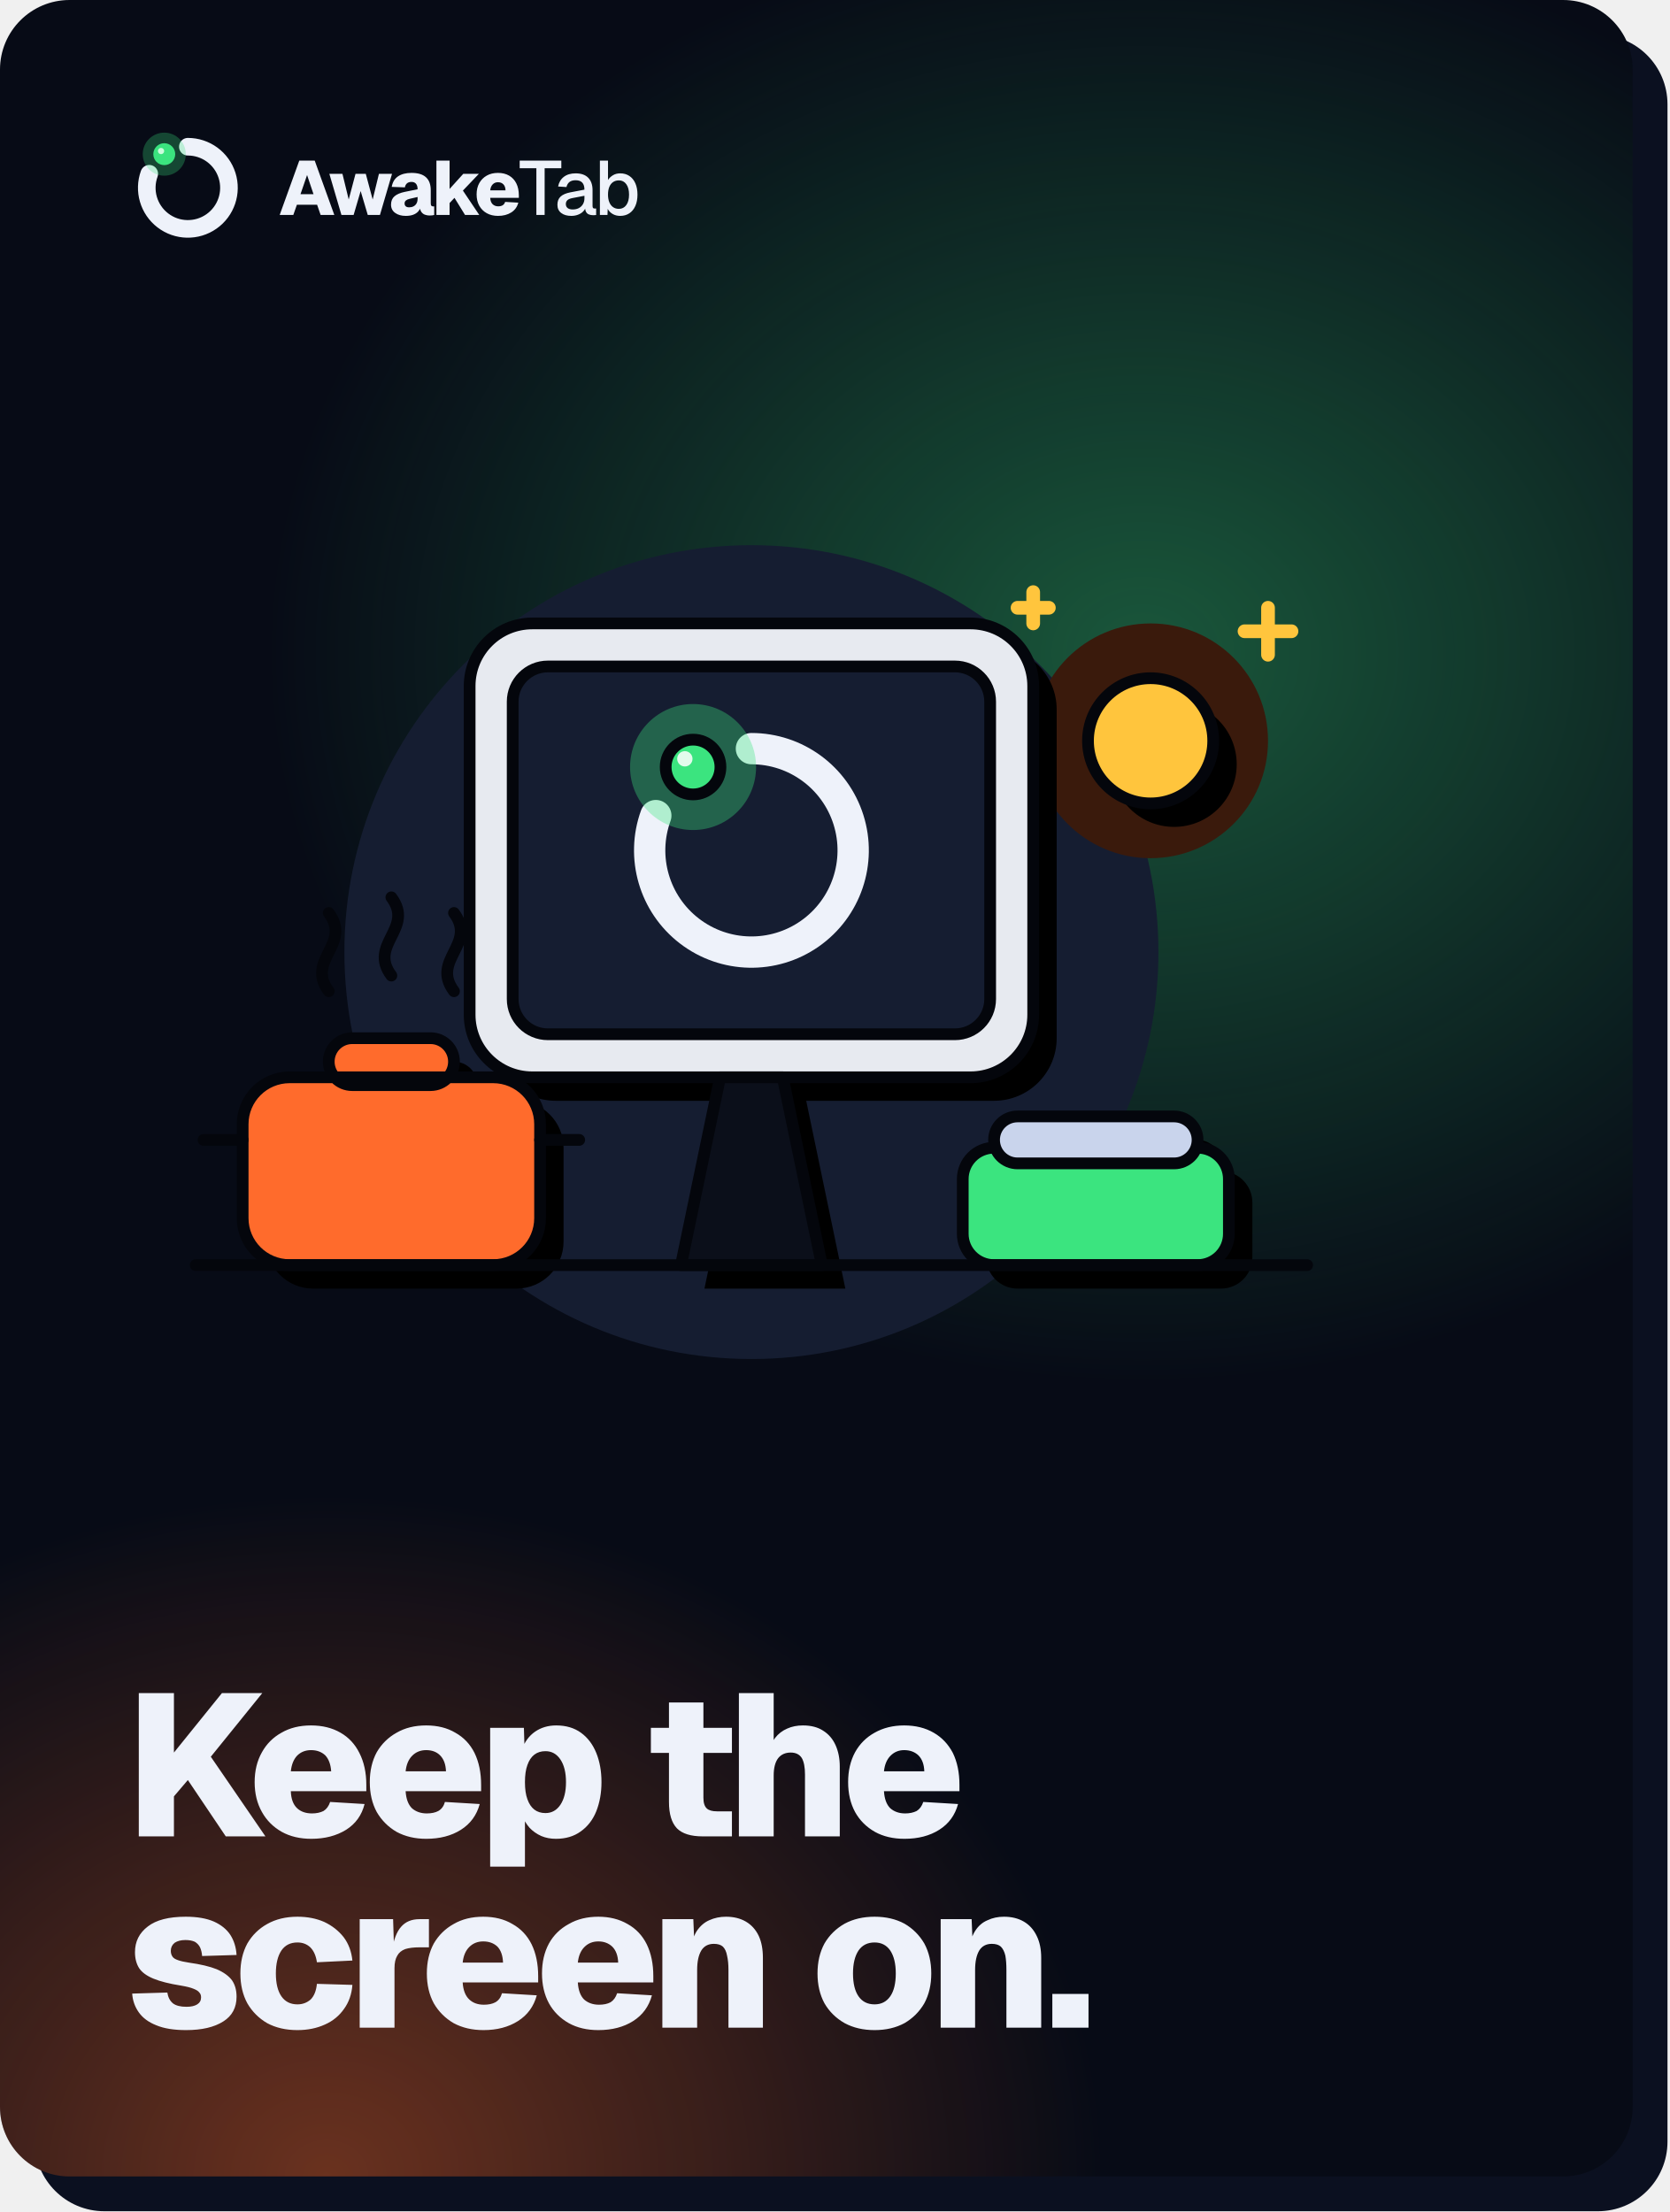
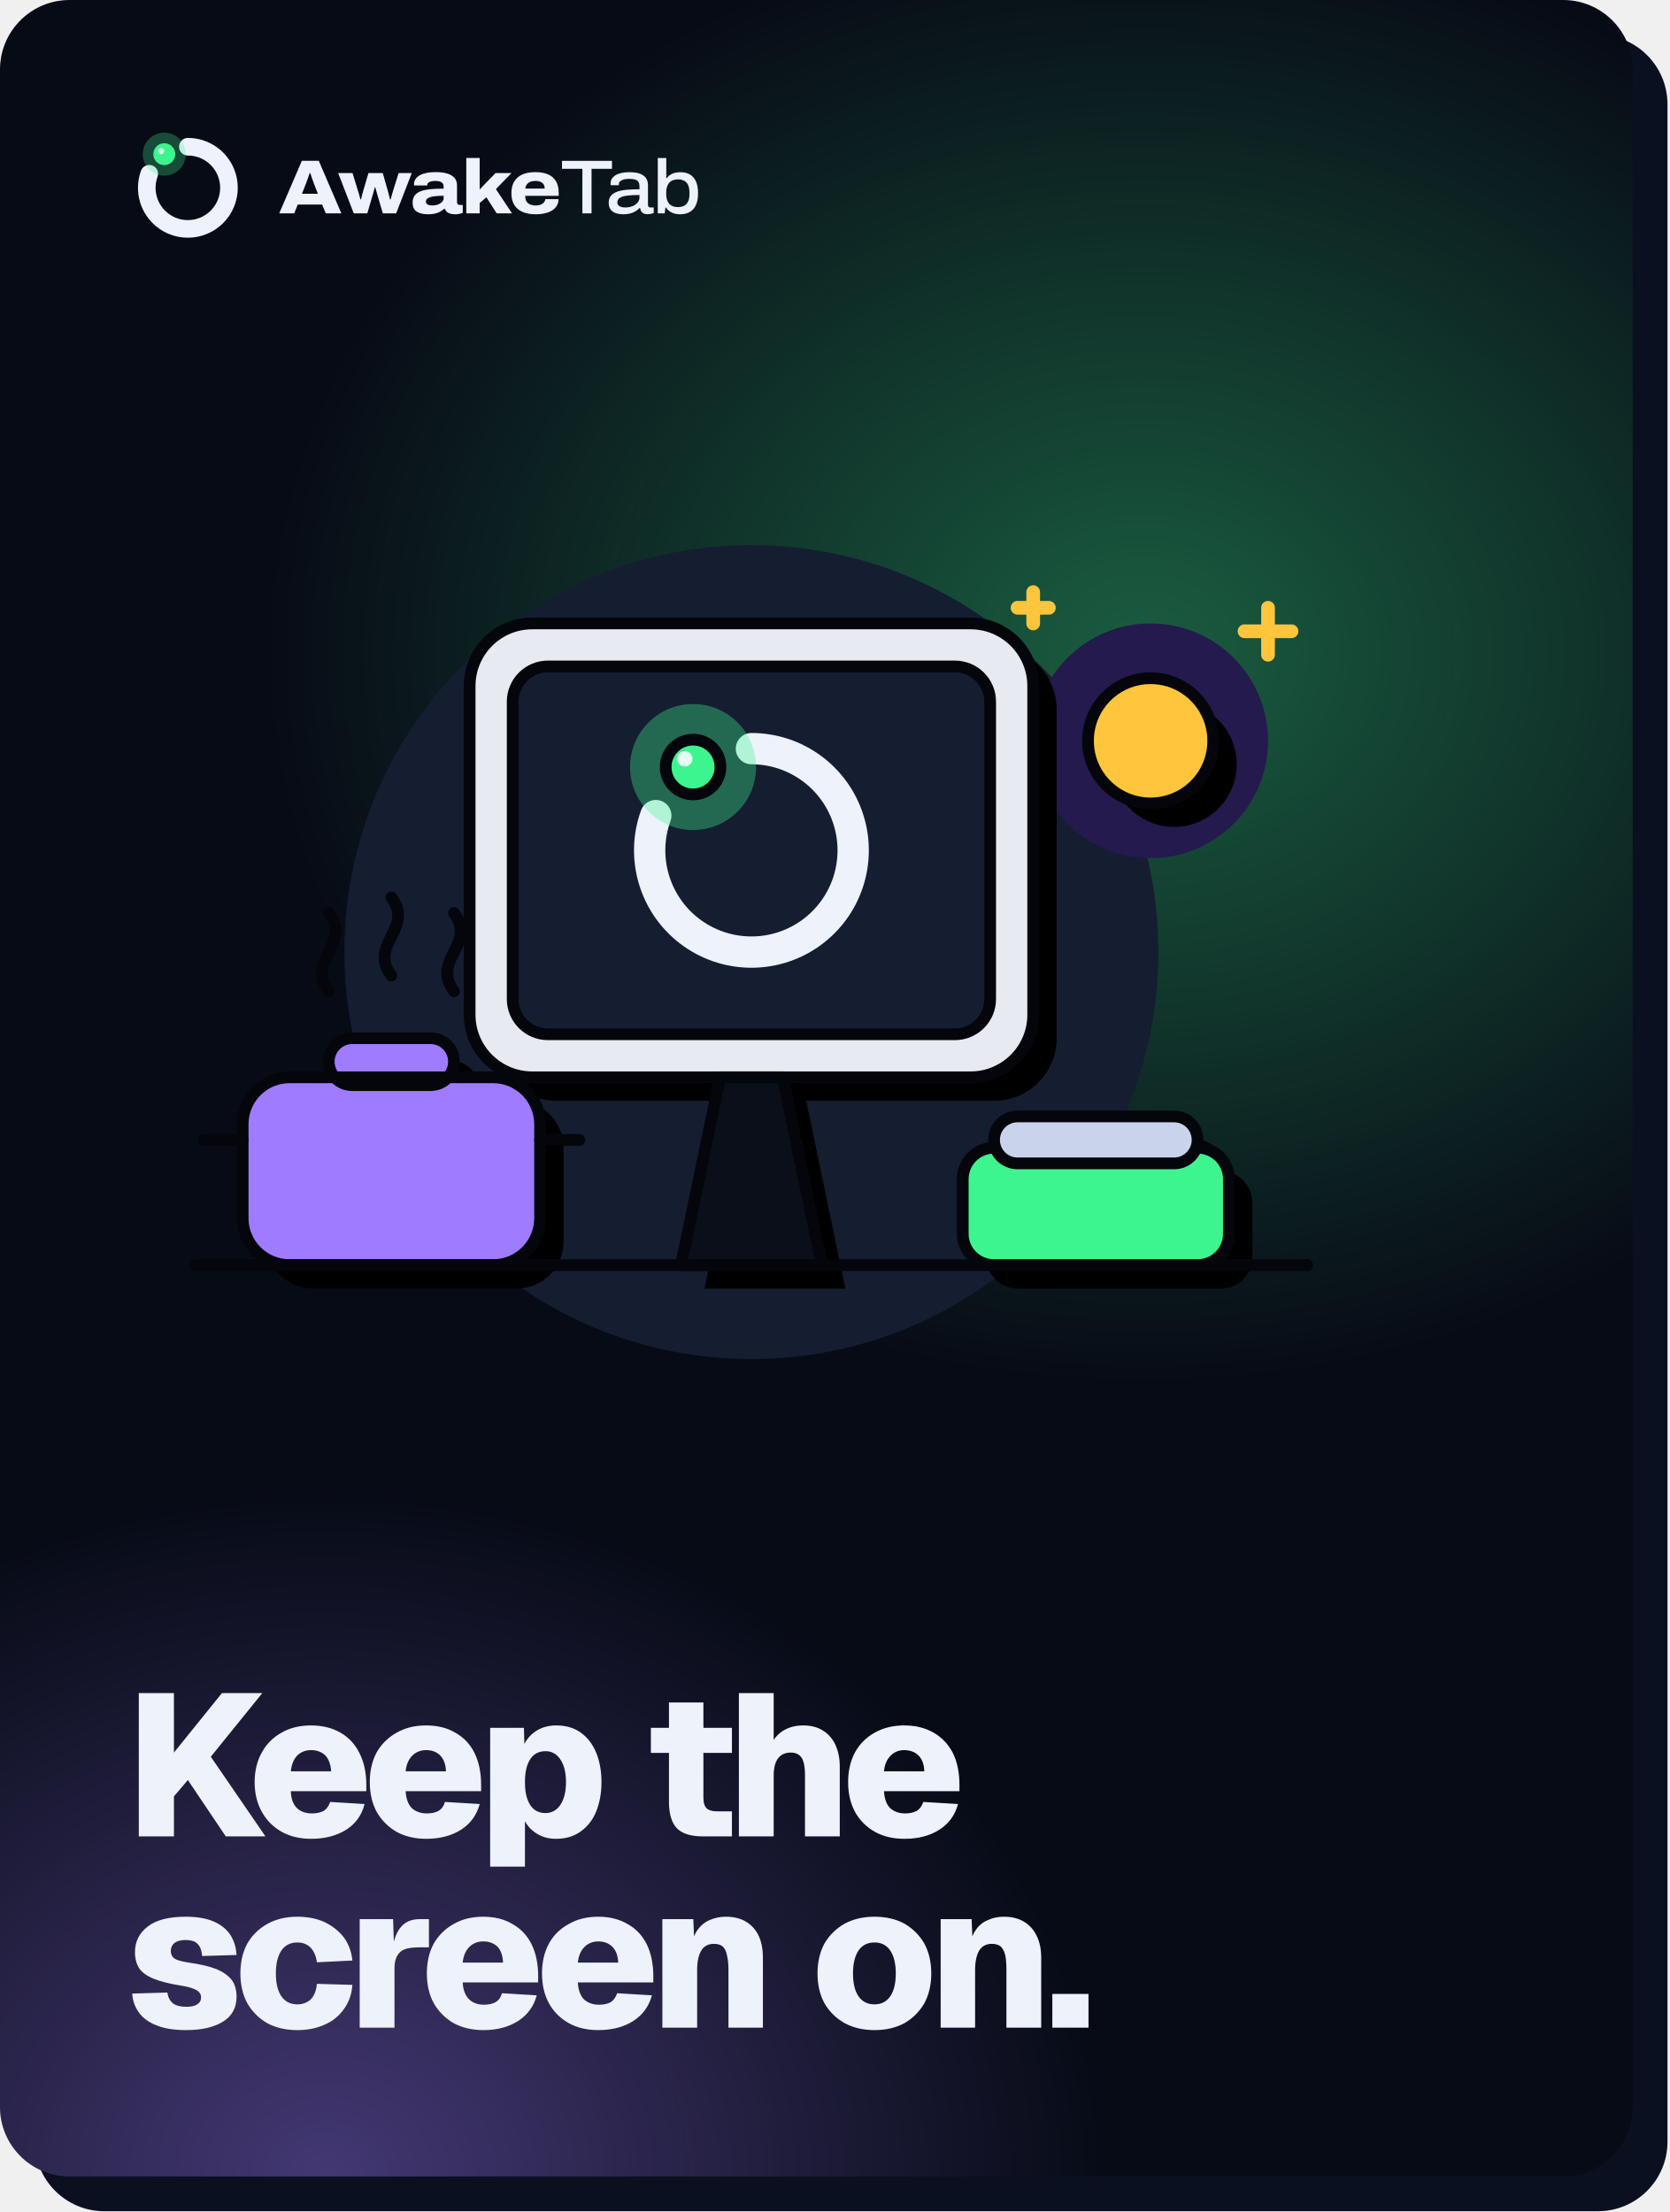
<svg xmlns="http://www.w3.org/2000/svg" width="480" height="636" viewBox="0 0 480 636">
  <defs>
    <radialGradient id="p1g" gradientUnits="userSpaceOnUse" cx="328.53" cy="187.73" r="300" gradientTransform="translate(328.53 187.73) scale(1.2 1) translate(-328.53 -187.73)">
-       <stop offset="0" stop-color="#3BE47F" stop-opacity="0.35" />
-       <stop offset="0.7" stop-color="#3BE47F" stop-opacity="0" />
+       <stop offset="0" stop-color="#3DF58E" stop-opacity="0.35" />
+       <stop offset="0.7" stop-color="#3DF58E" stop-opacity="0" />
    </radialGradient>
    <radialGradient id="p1o" gradientUnits="userSpaceOnUse" cx="93.87" cy="625.78" r="280" gradientTransform="translate(93.87 625.78) scale(1.14 1) translate(-93.87 -625.78)">
-       <stop offset="0" stop-color="#FF6B2C" stop-opacity="0.4" />
-       <stop offset="0.7" stop-color="#FF6B2C" stop-opacity="0" />
+       <stop offset="0" stop-color="#9F7BFF" stop-opacity="0.4" />
+       <stop offset="0.7" stop-color="#9F7BFF" stop-opacity="0" />
    </radialGradient>
  </defs>
  <rect x="10" y="10" width="469.33" height="625.78" rx="20" fill="#0B1020" />
  <clipPath id="p1">
    <rect width="469.33" height="625.78" rx="20" />
  </clipPath>
  <g clip-path="url(#p1)">
    <rect width="469.33" height="625.78" fill="#070B16" />
    <rect width="469.33" height="625.78" fill="url(#p1o)" />
    <rect width="469.33" height="625.78" fill="url(#p1g)" />
  </g>
  <mask id="satori_om-id">
    <rect x="0" y="0" width="479" height="636" fill="#fff" />
  </mask>
  <mask id="satori_om-id-0">
    <rect x="0" y="0" width="469" height="626" fill="#fff" />
  </mask>
  <mask id="satori_om-id-0-0">
    <rect x="36" y="36" width="147" height="36" fill="#fff" />
  </mask>
  <g transform="translate(36 36) scale(1)">
    <g transform="translate(0 0) scale(0.5625)">
      <path d="M32 11 A21 21 0 1 1 12.27 24.82" fill="none" stroke="#EEF2FA" stroke-width="9" stroke-linecap="round" />
-       <circle cx="19.95" cy="14.8" r="11" fill="#3BE47F" opacity="0.28" />
-       <circle cx="19.95" cy="14.8" r="5.6" fill="#3BE47F" />
+       <circle cx="19.95" cy="14.8" r="11" fill="#3DF58E" opacity="0.28" />
+       <circle cx="19.95" cy="14.8" r="5.6" fill="#3DF58E" />
      <circle cx="18.3" cy="13.2" r="1.6" fill="#DDFFE9" opacity="0.9" />
    </g>
    <g transform="translate(44 7) scale(0.022)" fill="#EEF2FA">
-       <path d="M18 855 274 145H476L732 855H553L507 721H243L196 855ZM290 583H460L376 333ZM825 855 667 317H838L920 653L1009 317H1143L1233 653L1315 317H1486L1328 855H1169L1076 542L984 855ZM1665 867Q1581 867 1527 828Q1473 789 1473 720Q1473 649 1519 610Q1565 571 1653 553L1820 519Q1820 472 1799.5 447.5Q1779 423 1741 423Q1703 423 1681.5 441.5Q1660 460 1654 494L1482 488Q1498 395 1565 350Q1632 305 1741 305Q1867 305 1929.5 362Q1992 419 1992 532V702Q1992 727 2000.5 735Q2009 743 2024 743H2037V855Q2029 858 2011 860Q1993 862 1976 862Q1945 862 1916 851.5Q1887 841 1868 813.5Q1849 786 1849 734L1862 747Q1852 783 1826.5 810.5Q1801 838 1761 852.5Q1721 867 1665 867ZM1710 755Q1742 755 1767 742Q1792 729 1806 704Q1820 679 1820 642V620L1716 644Q1685 651 1667.5 665.5Q1650 680 1650 704Q1650 728 1665 741.5Q1680 755 1710 755ZM2066 855V145H2238V515L2417 317H2621L2412 536L2626 855H2440L2302 631L2238 699V855ZM2871 867Q2787 867 2724 832Q2661 797 2626 734Q2591 671 2591 586Q2591 501 2626 438.5Q2661 376 2723.5 340.5Q2786 305 2870 305Q2954 305 3015.5 340.5Q3077 376 3110 442Q3143 508 3143 599V631H2769Q2772 687 2800.5 714.5Q2829 742 2874 742Q2908 742 2931 728.5Q2954 715 2964 684L3136 694Q3114 778 3043 822.5Q2972 867 2871 867ZM2769 533H2969Q2967 480 2940 453.5Q2913 427 2870 427Q2829 427 2801.5 455Q2774 483 2769 533Z" />
-       <path d="M3372 855V244H3154V145H3698V244H3480V855ZM3829 867Q3746 867 3696.5 829Q3647 791 3647 722Q3647 653 3688.5 614.5Q3730 576 3817 559L4000 524Q4000 462 3971 431.5Q3942 401 3885 401Q3834 401 3805 423.5Q3776 446 3765 490L3656 483Q3671 403 3730.5 357Q3790 311 3885 311Q3993 311 4049.5 368.5Q4106 426 4106 530V737Q4106 756 4112.5 763.5Q4119 771 4134 771H4153V855Q4148 856 4137 857Q4126 858 4114 858Q4080 858 4055.5 847Q4031 836 4019 810.5Q4007 785 4007 742L4018 747Q4010 782 3983.5 809Q3957 836 3916.5 851.5Q3876 867 3829 867ZM3846 783Q3894 783 3928 764.5Q3962 746 3981 713Q4000 680 4000 638V604L3844 634Q3796 643 3776.5 662.5Q3757 682 3757 712Q3757 746 3780.5 764.5Q3804 783 3846 783ZM4467 867Q4412 867 4369.5 842.5Q4327 818 4304 775L4301 855H4202V145H4308V398Q4329 363 4370.5 337Q4412 311 4467 311Q4536 311 4587 345Q4638 379 4665.5 441.5Q4693 504 4693 589Q4693 674 4665.5 736.5Q4638 799 4587 833Q4536 867 4467 867ZM4450 775Q4511 775 4547 725.5Q4583 676 4583 589Q4583 502 4547 452.5Q4511 403 4451 403Q4406 403 4374 425Q4342 447 4325 488.5Q4308 530 4308 589Q4308 646 4325 688Q4342 730 4374 752.5Q4406 775 4450 775Z" />
+       <path d="M12 834L308 147L529 147L824 834L620 834L573 719L254 719L208 834ZM309 578L517 578L462 436Q459 425 452.5 408Q446 391 439.5 372.5Q433 354 427.5 336Q422 318 417 307L410 307Q405 326 396 349.5Q387 373 379 396.5Q371 420 365 436ZM986 834L782 307L970 307L1040 536Q1047 553 1052.5 576Q1058 599 1064 618.5Q1070 638 1073 652L1080 652Q1085 635 1089.5 614.5Q1094 594 1100 573Q1106 552 1111 535L1178 307L1365 307L1430 536Q1434 548 1439 569Q1444 590 1450 612Q1456 634 1460 652L1468 652Q1471 635 1477 615Q1483 595 1489.5 573.5Q1496 552 1500 537L1572 307L1744 307L1540 834L1366 834L1300 611Q1295 592 1288 569Q1281 546 1276 525.5Q1271 505 1266 491L1262 491Q1258 504 1253 522.5Q1248 541 1242 564.5Q1236 588 1228 611L1163 834ZM1959.1 846Q1918.1 846 1881.1 839Q1844.1 832 1815.6 815.5Q1787.1 799 1771.1 769Q1755.1 739 1755.1 694Q1755.1 634 1784.1 597.5Q1813.1 561 1866.6 542.5Q1920.1 524 1994.6 517.5Q2069.1 511 2160.1 511L2160.1 487Q2160.1 460 2148.6 443.5Q2137.1 427 2113.1 418.5Q2089.1 410 2053.1 410Q2024.1 410 2000.1 415.5Q1976.1 421 1961.6 432Q1947.1 443 1947.1 460L1947.1 469L1774.1 469Q1773.1 463 1773.1 460Q1773.1 457 1773.1 452Q1773.1 405 1806.1 369Q1839.1 333 1902.6 314Q1966.1 295 2058.1 295Q2144.1 295 2205.1 313Q2266.1 331 2300.6 368.5Q2335.1 406 2335.1 468L2335.1 686Q2335.1 703 2343.6 713.5Q2352.1 724 2367.1 724L2410.1 724L2410.1 828Q2397.1 833 2370.6 839.5Q2344.1 846 2310.1 846Q2268.1 846 2241.1 836.5Q2214.1 827 2198.1 810.5Q2182.1 794 2176.1 774L2168.1 774Q2145.1 795 2114.1 812Q2083.1 829 2044.6 837.5Q2006.1 846 1959.1 846ZM2015.1 731Q2038.1 731 2063.6 725Q2089.1 719 2110.6 707Q2132.1 695 2146.1 677Q2160.1 659 2160.1 636L2160.1 604Q2084.1 604 2032.6 611.5Q1981.1 619 1954.6 636Q1928.1 653 1928.1 679Q1928.1 698 1940.6 710Q1953.1 722 1972.6 726.5Q1992.1 731 2015.1 731ZM2456.3 834L2456.3 110L2631.3 110L2631.3 521L2838.3 307L3047.3 307L2843.3 517L3054.3 834L2853.3 834L2719.3 624L2631.3 698L2631.3 834ZM3363.7 846Q3265.7 846 3194.7 816.5Q3123.7 787 3084.7 726Q3045.7 665 3045.7 570Q3045.7 477 3084.2 415.5Q3122.7 354 3192.2 324.5Q3261.7 295 3357.7 295Q3455.7 295 3523.7 324Q3591.7 353 3627.7 413Q3663.7 473 3663.7 566L3663.7 605L3225.7 605Q3225.7 647 3241.7 675Q3257.7 703 3288.7 717Q3319.7 731 3365.7 731Q3390.7 731 3412.7 725Q3434.7 719 3451.2 708Q3467.7 697 3477.7 681.5Q3487.7 666 3488.7 648L3661.7 648Q3661.7 694 3641.2 731Q3620.7 768 3581.2 793.5Q3541.7 819 3486.2 832.5Q3430.7 846 3363.7 846ZM3226.7 510L3480.7 510Q3480.7 486 3473.2 467.5Q3465.7 449 3449.7 436Q3433.7 423 3411.7 416.5Q3389.7 410 3362.7 410Q3320.7 410 3292.2 422Q3263.7 434 3247.2 456.5Q3230.7 479 3226.7 510Z" />
+       <path d="M3973 834L3973 252L3707 252L3707 148L4360 148L4360 252L4093 252L4093 834ZM4509.1 846Q4474.1 846 4439.6 839.5Q4405.1 833 4377.6 816Q4350.1 799 4333.6 770Q4317.1 741 4317.1 697Q4317.1 638 4347.6 602.5Q4378.1 567 4431.6 549Q4485.1 531 4559.1 525Q4633.1 519 4719.1 519L4719.1 479Q4719.1 447 4707.1 425.5Q4695.1 404 4665.1 393.5Q4635.1 383 4584.1 383Q4537.1 383 4508.1 392.5Q4479.1 402 4464.6 416.5Q4450.1 431 4450.1 450L4450.1 466L4343.1 466Q4342.1 460 4341.6 455.5Q4341.1 451 4341.1 445Q4341.1 398 4370.6 364.5Q4400.1 331 4456.1 313.5Q4512.1 296 4591.1 296Q4669.1 296 4722.1 314.5Q4775.1 333 4802.6 370.5Q4830.1 408 4830.1 466L4830.1 720Q4830.1 740 4838.1 748.5Q4846.1 757 4862.1 757L4905.1 757L4905.1 830Q4893.1 835 4872.1 840Q4851.1 845 4826.1 845Q4791.1 845 4771.1 834.5Q4751.1 824 4741.1 805Q4731.1 786 4727.1 764L4721.1 764Q4698.1 789 4665.6 808Q4633.1 827 4593.6 836.5Q4554.1 846 4509.1 846ZM4536.1 757Q4569.1 757 4602.1 748.5Q4635.1 740 4661.1 723Q4687.1 706 4703.1 682Q4719.1 658 4719.1 629L4719.1 594Q4627.1 594 4562.6 601.5Q4498.1 609 4464.1 630Q4430.1 651 4430.1 690Q4430.1 714 4444.1 729Q4458.1 744 4483.1 750.5Q4508.1 757 4536.1 757ZM5249.4 846Q5190.4 846 5143.4 824.5Q5096.4 803 5064.4 757L5058.4 757L5048.4 834L4958.4 834L4958.4 111L5069.4 111L5069.4 374L5075.4 374Q5094.4 348 5121.9 330Q5149.4 312 5182.9 304Q5216.4 296 5255.4 296Q5324.4 296 5376.4 325Q5428.4 354 5456.4 415Q5484.4 476 5484.4 570Q5484.4 665 5456.4 726Q5428.4 787 5375.4 816.5Q5322.4 846 5249.4 846ZM5221.4 752Q5270.4 752 5303.9 734Q5337.4 716 5354.9 678Q5372.4 640 5372.4 581L5372.4 563Q5372.4 503 5355.4 465Q5338.4 427 5304.4 408.5Q5270.4 390 5221.4 390Q5187.4 390 5158.9 400Q5130.4 410 5109.9 431.5Q5089.4 453 5078.9 486Q5068.4 519 5068.4 565L5068.4 578Q5068.4 635 5085.9 674Q5103.4 713 5137.4 732.5Q5171.4 752 5221.4 752Z" />
    </g>
  </g>
  <mask id="satori_om-id-0-1">
    <rect x="36" y="141" width="360" height="270" fill="#fff" />
  </mask>
  <g transform="translate(36 141) scale(1.125)">
    <path d="M56 118a104 104 0 1 0 208 0a104 104 0 1 0 -208 0Z " fill="#151D31" />
-     <path d="M232 64a30 30 0 1 0 60 0a30 30 0 1 0 -60 0Z " fill="#3A1A0C" />
+     <path d="M232 64a30 30 0 1 0 60 0a30 30 0 1 0 -60 0Z " fill="#241A4D" />
    <path d="M104 34h112a16 16 0 0 1 16 16v84a16 16 0 0 1 -16 16h-112a16 16 0 0 1 -16 -16v-84a16 16 0 0 1 16 -16Z  M108 45h104a9 9 0 0 1 9 9v76a9 9 0 0 1 -9 9h-104a9 9 0 0 1 -9 -9v-76a9 9 0 0 1 9 -9Z  M152 150 L142 198 H178 L168 150 Z M42 150h52a12 12 0 0 1 12 12v24a12 12 0 0 1 -12 12h-52a12 12 0 0 1 -12 -12v-24a12 12 0 0 1 12 -12Z M58 140h20a6 6 0 0 1 6 6v0a6 6 0 0 1 -6 6h-20a6 6 0 0 1 -6 -6v0a6 6 0 0 1 6 -6Z  M246 64a16 16 0 1 0 32 0a16 16 0 1 0 -32 0Z  M222 168h52a8 8 0 0 1 8 8v14a8 8 0 0 1 -8 8h-52a8 8 0 0 1 -8 -8v-14a8 8 0 0 1 8 -8Z  M228 160h40a6 6 0 0 1 6 6v0a6 6 0 0 1 -6 6h-40a6 6 0 0 1 -6 -6v0a6 6 0 0 1 6 -6Z " fill="#000000" transform="translate(6 6)" />
    <path d="M104 34h112a16 16 0 0 1 16 16v84a16 16 0 0 1 -16 16h-112a16 16 0 0 1 -16 -16v-84a16 16 0 0 1 16 -16Z " fill="#E7EAF0" stroke="#04060C" stroke-width="3" stroke-linejoin="round" />
    <path d="M108 45h104a9 9 0 0 1 9 9v76a9 9 0 0 1 -9 9h-104a9 9 0 0 1 -9 -9v-76a9 9 0 0 1 9 -9Z " fill="#151D31" stroke="#04060C" stroke-width="3" stroke-linejoin="round" />
    <path d="M152 150 L142 198 H178 L168 150 Z" fill="#0B0F1A" stroke="#04060C" stroke-width="3" stroke-linejoin="round" />
-     <path d="M42 150h52a12 12 0 0 1 12 12v24a12 12 0 0 1 -12 12h-52a12 12 0 0 1 -12 -12v-24a12 12 0 0 1 12 -12Z M58 140h20a6 6 0 0 1 6 6v0a6 6 0 0 1 -6 6h-20a6 6 0 0 1 -6 -6v0a6 6 0 0 1 6 -6Z " fill="#FF6B2C" stroke="#04060C" stroke-width="3" stroke-linejoin="round" />
+     <path d="M42 150h52a12 12 0 0 1 12 12v24a12 12 0 0 1 -12 12h-52a12 12 0 0 1 -12 -12v-24a12 12 0 0 1 12 -12Z M58 140h20a6 6 0 0 1 6 6v0a6 6 0 0 1 -6 6h-20a6 6 0 0 1 -6 -6v0a6 6 0 0 1 6 -6Z " fill="#9F7BFF" stroke="#04060C" stroke-width="3" stroke-linejoin="round" />
    <path d="M246 64a16 16 0 1 0 32 0a16 16 0 1 0 -32 0Z " fill="#FFC53D" stroke="#04060C" stroke-width="3" stroke-linejoin="round" />
-     <path d="M222 168h52a8 8 0 0 1 8 8v14a8 8 0 0 1 -8 8h-52a8 8 0 0 1 -8 -8v-14a8 8 0 0 1 8 -8Z " fill="#3BE47F" stroke="#04060C" stroke-width="3" stroke-linejoin="round" />
+     <path d="M222 168h52a8 8 0 0 1 8 8v14a8 8 0 0 1 -8 8h-52a8 8 0 0 1 -8 -8v-14a8 8 0 0 1 8 -8Z " fill="#3DF58E" stroke="#04060C" stroke-width="3" stroke-linejoin="round" />
    <path d="M228 160h40a6 6 0 0 1 6 6v0a6 6 0 0 1 -6 6h-40a6 6 0 0 1 -6 -6v0a6 6 0 0 1 6 -6Z " fill="#C9D4EC" stroke="#04060C" stroke-width="3" stroke-linejoin="round" />
    <path d="M160 66 A26 26 0 1 1 135.57 83.11" fill="none" stroke="#EEF2FA" stroke-width="8" stroke-linecap="round" />
    <path d="M18 198 H302 M30 166 H20 M106 166 H116 M52 128 c-6 -8 6 -12 0 -20 M68 124 c-6 -8 6 -12 0 -20 M84 128 c-6 -8 6 -12 0 -20" fill="none" stroke="#04060C" stroke-width="3" stroke-linecap="round" stroke-linejoin="round" />
    <path d="M286 36h12M292 30v12 M228 30h8M232 26v8 " fill="none" stroke="#FFC53D" stroke-width="3.5" stroke-linecap="round" />
-     <circle cx="145.09" cy="70.7" r="16.1" fill="#3BE47F" opacity="0.35" />
-     <circle cx="145.09" cy="70.7" r="7" fill="#3BE47F" stroke="#04060C" stroke-width="3" />
+     <circle cx="145.09" cy="70.7" r="16.1" fill="#3DF58E" opacity="0.35" />
+     <circle cx="145.09" cy="70.7" r="7" fill="#3DF58E" stroke="#04060C" stroke-width="3" />
    <circle cx="142.99" cy="68.6" r="1.96" fill="#FFFFFF" opacity="0.85" />
  </g>
  <mask id="satori_om-id-0-2">
    <rect x="36" y="480" width="397" height="110" fill="#fff" />
  </mask>
  <g>
    <path fill="#EEF2FA" d="M50.0 528L39.9 528L39.9 486.8L50.0 486.8L50.0 503.9L63.8 486.8L75.4 486.8L60.6 505.1L76.3 528L64.9 528L54.0 511.8L50.0 516.5L50.0 528ZM89.5 528.7L89.5 528.7Q84.6 528.7 81.0 526.7Q77.3 524.6 75.3 521.0Q73.2 517.3 73.2 512.4L73.2 512.4Q73.2 507.5 75.3 503.8Q77.3 500.2 80.9 498.2Q84.5 496.1 89.4 496.1L89.4 496.1Q94.3 496.1 97.9 498.2Q101.4 500.2 103.3 504.0Q105.3 507.9 105.3 513.2L105.3 513.2L105.3 515.0L83.6 515.0Q83.7 518.3 85.4 519.9Q87.0 521.4 89.7 521.4L89.7 521.4Q91.6 521.4 93.0 520.7Q94.3 519.9 94.9 518.1L94.9 518.1L104.8 518.7Q103.6 523.5 99.5 526.1Q95.3 528.7 89.5 528.7ZM83.6 509.3L83.6 509.3L95.2 509.3Q95.0 506.3 93.5 504.7Q91.9 503.2 89.4 503.2L89.4 503.2Q87.0 503.2 85.4 504.8Q83.9 506.4 83.6 509.3ZM122.5 528.7L122.5 528.7Q117.7 528.7 114.0 526.7Q110.4 524.6 108.3 521.0Q106.3 517.3 106.3 512.4L106.3 512.4Q106.3 507.5 108.3 503.8Q110.4 500.2 114.0 498.2Q117.6 496.1 122.5 496.1L122.5 496.1Q127.4 496.1 130.9 498.2Q134.5 500.2 136.4 504.0Q138.3 507.9 138.3 513.2L138.3 513.2L138.3 515.0L116.6 515.0Q116.8 518.3 118.4 519.9Q120.1 521.4 122.7 521.4L122.7 521.4Q124.7 521.4 126.0 520.7Q127.4 519.9 127.9 518.1L127.9 518.1L137.9 518.7Q136.6 523.5 132.5 526.1Q128.4 528.7 122.5 528.7ZM116.6 509.3L116.6 509.3L128.2 509.3Q128.1 506.3 126.5 504.7Q125.0 503.2 122.5 503.2L122.5 503.2Q120.1 503.2 118.5 504.8Q116.9 506.4 116.6 509.3ZM150.9 536.7L140.9 536.7L140.9 496.8L150.6 496.8L150.8 503.4L150.0 503.1Q151.2 499.7 153.8 497.9Q156.4 496.1 159.9 496.1L159.9 496.1Q164.1 496.1 167.0 498.2Q169.9 500.3 171.4 504.0Q172.9 507.7 172.9 512.4L172.9 512.4Q172.9 517.0 171.4 520.8Q169.9 524.5 166.9 526.6Q164.0 528.7 159.8 528.7L159.8 528.7Q157.5 528.7 155.6 527.9Q153.6 527.0 152.2 525.5Q150.8 523.9 150.1 521.9L150.1 521.9L150.9 521.5L150.9 536.7ZM156.8 521.3L156.8 521.3Q159.5 521.3 161.1 518.9Q162.7 516.5 162.7 512.4L162.7 512.4Q162.7 508.3 161.1 505.9Q159.5 503.5 156.8 503.5L156.8 503.5Q154.9 503.5 153.6 504.5Q152.3 505.5 151.6 507.5Q150.9 509.4 150.9 512.4L150.9 512.4Q150.9 515.4 151.6 517.3Q152.3 519.3 153.6 520.3Q154.9 521.3 156.8 521.3Z M210.4 528L202.0 528Q196.9 528 194.6 525.7Q192.3 523.3 192.3 518.1L192.3 518.1L192.3 489.5L202.2 489.5L202.2 516.9Q202.2 519.1 203.2 520.0Q204.1 520.8 206.1 520.8L206.1 520.8L210.4 520.8L210.4 528ZM210.4 504.0L187.1 504.0L187.1 496.8L210.4 496.8L210.4 504.0ZM222.4 528L212.4 528L212.4 486.8L222.4 486.8L222.4 504.2L221.1 504.3Q221.5 501.5 222.8 499.7Q224.2 497.9 226.3 497.0Q228.3 496.1 230.8 496.1L230.8 496.1Q234.3 496.1 236.6 497.6Q239.0 499.1 240.2 501.8Q241.4 504.5 241.4 507.9L241.4 507.9L241.4 528L231.4 528L231.4 510.2Q231.4 507.1 230.5 505.5Q229.5 503.9 227.3 503.9L227.3 503.9Q225.0 503.9 223.7 505.5Q222.4 507.2 222.4 510.5L222.4 510.5L222.4 528ZM260.0 528.7L260.0 528.7Q255.1 528.7 251.5 526.7Q247.8 524.6 245.8 521.0Q243.8 517.3 243.8 512.4L243.8 512.4Q243.8 507.5 245.8 503.8Q247.8 500.2 251.4 498.2Q255.1 496.1 259.9 496.1L259.9 496.1Q264.8 496.1 268.4 498.2Q271.9 500.2 273.9 504.0Q275.8 507.9 275.8 513.2L275.8 513.2L275.8 515.0L254.1 515.0Q254.3 518.3 255.9 519.9Q257.6 521.4 260.2 521.4L260.2 521.4Q262.1 521.4 263.5 520.7Q264.8 519.9 265.4 518.1L265.4 518.1L275.4 518.7Q274.1 523.5 270.0 526.1Q265.9 528.7 260.0 528.7ZM254.1 509.3L254.1 509.3L265.7 509.3Q265.6 506.3 264.0 504.7Q262.4 503.2 259.9 503.2L259.9 503.2Q257.6 503.2 256.0 504.8Q254.4 506.4 254.1 509.3Z M53.5 583.7L53.5 583.7Q48.2 583.7 44.9 582.3Q41.6 581.0 39.9 578.6Q38.2 576.2 38.0 573.2L38.0 573.2L48.1 572.9Q48.4 574.9 49.7 576.0Q51.0 577.0 53.6 577.0L53.6 577.0Q55.6 577.0 56.7 576.3Q57.8 575.6 57.8 574.3L57.8 574.3Q57.8 573.4 57.3 572.9Q56.9 572.3 55.6 571.8Q54.4 571.3 52.0 570.9L52.0 570.9Q47.0 570.1 44.1 568.9Q41.2 567.7 40.0 565.9Q38.8 564.0 38.8 561.3L38.8 561.3Q38.8 556.7 42.5 553.9Q46.1 551.1 53.4 551.1L53.4 551.1Q58.3 551.1 61.5 552.5Q64.6 553.9 66.2 556.3Q67.8 558.8 68.0 562.1L68.0 562.1L58.1 562.4Q58.0 561.0 57.5 559.9Q57.0 558.9 56.0 558.3Q54.9 557.8 53.3 557.8L53.3 557.8Q51.4 557.8 50.2 558.6Q49.1 559.5 49.1 560.9L49.1 560.9Q49.1 561.9 49.6 562.6Q50.0 563.2 51.2 563.6Q52.3 564.0 54.3 564.3L54.3 564.3Q59.3 565.0 62.3 566.2Q65.3 567.5 66.7 569.4Q68.0 571.3 68.0 574.1L68.0 574.1Q68.0 578.8 64.2 581.2Q60.3 583.7 53.5 583.7ZM85.5 583.7L85.5 583.7Q80.5 583.7 76.8 581.7Q73.2 579.6 71.1 576.0Q69.1 572.3 69.1 567.4L69.1 567.4Q69.1 562.5 71.1 558.8Q73.2 555.2 76.8 553.2Q80.5 551.1 85.5 551.1L85.5 551.1Q89.8 551.1 93.2 552.6Q96.6 554.2 98.8 557.0Q100.9 559.8 101.3 563.7L101.3 563.7L91.1 564.2Q90.7 561.4 89.2 559.9Q87.7 558.5 85.5 558.5L85.5 558.5Q82.5 558.5 80.9 560.8Q79.3 563.2 79.3 567.4L79.3 567.4Q79.3 571.7 80.9 574.0Q82.5 576.3 85.5 576.3L85.5 576.3Q87.7 576.3 89.3 574.9Q90.8 573.4 91.1 570.4L91.1 570.4L101.3 570.7Q101.0 574.7 98.9 577.6Q96.8 580.6 93.4 582.1Q89.9 583.7 85.5 583.7ZM113.4 583L103.4 583L103.4 551.8L113.0 551.8L113.3 561.3L112.6 561.1Q113.4 556.1 115.3 554.0Q117.2 551.8 120.6 551.8L120.6 551.8L123.3 551.8L123.3 559.9L120.6 559.9Q118.1 559.9 116.5 560.4Q114.9 561.0 114.2 562.3Q113.4 563.6 113.4 565.9L113.4 565.9L113.4 583ZM139.0 583.7L139.0 583.7Q134.1 583.7 130.4 581.7Q126.8 579.6 124.7 576.0Q122.7 572.3 122.7 567.4L122.7 567.4Q122.7 562.5 124.7 558.8Q126.8 555.2 130.4 553.2Q134.0 551.1 138.9 551.1L138.9 551.1Q143.8 551.1 147.3 553.2Q150.9 555.2 152.8 559.0Q154.7 562.9 154.7 568.2L154.7 568.2L154.7 570.0L133.0 570.0Q133.2 573.3 134.9 574.9Q136.5 576.4 139.1 576.4L139.1 576.4Q141.1 576.4 142.4 575.7Q143.8 574.9 144.3 573.1L144.3 573.1L154.3 573.7Q153.0 578.5 148.9 581.1Q144.8 583.7 139.0 583.7ZM133.0 564.3L133.0 564.3L144.6 564.3Q144.5 561.3 143.0 559.7Q141.4 558.2 138.9 558.2L138.9 558.2Q136.5 558.2 134.9 559.8Q133.3 561.4 133.0 564.3ZM172.0 583.7L172.0 583.7Q167.1 583.7 163.5 581.7Q159.8 579.6 157.8 576.0Q155.8 572.3 155.8 567.4L155.8 567.4Q155.8 562.5 157.8 558.8Q159.8 555.2 163.5 553.2Q167.1 551.1 172.0 551.1L172.0 551.1Q176.8 551.1 180.4 553.2Q184.0 555.2 185.9 559.0Q187.8 562.9 187.8 568.2L187.8 568.2L187.8 570.0L166.1 570.0Q166.3 573.3 167.9 574.9Q169.6 576.4 172.2 576.4L172.2 576.4Q174.2 576.4 175.5 575.7Q176.8 574.9 177.4 573.1L177.4 573.1L187.4 573.7Q186.1 578.5 182.0 581.1Q177.9 583.7 172.0 583.7ZM166.1 564.3L166.1 564.3L177.7 564.3Q177.6 561.3 176.0 559.7Q174.4 558.2 172.0 558.2L172.0 558.2Q169.6 558.2 168.0 559.8Q166.4 561.4 166.1 564.3ZM200.4 583L190.4 583L190.4 551.8L199.3 551.8L199.7 561.4L198.5 561.1Q198.9 557.4 200.3 555.2Q201.8 553.0 203.9 552.1Q206.1 551.1 208.7 551.1L208.7 551.1Q212.0 551.1 214.4 552.5Q216.8 553.9 218.1 556.6Q219.3 559.2 219.3 562.9L219.3 562.9L219.3 583L209.4 583L209.4 566.4Q209.4 564.0 209.0 562.3Q208.7 560.6 207.8 559.7Q206.9 558.9 205.2 558.9L205.2 558.9Q202.8 558.9 201.6 560.8Q200.4 562.8 200.4 566.4L200.4 566.4L200.4 583Z M251.4 583.7L251.4 583.7Q246.5 583.7 242.8 581.7Q239.1 579.6 237.0 576.0Q235.0 572.3 235.0 567.4L235.0 567.4Q235.0 562.5 237.0 558.8Q239.1 555.2 242.8 553.1Q246.5 551.1 251.4 551.1L251.4 551.1Q256.3 551.1 260.0 553.1Q263.6 555.2 265.7 558.8Q267.7 562.5 267.7 567.4L267.7 567.4Q267.7 572.3 265.7 576.0Q263.6 579.6 260.0 581.7Q256.3 583.7 251.4 583.7ZM251.4 576.3L251.4 576.3Q254.3 576.3 255.9 574.0Q257.5 571.7 257.5 567.4L257.5 567.4Q257.5 563.2 255.9 560.8Q254.3 558.5 251.4 558.5L251.4 558.5Q248.4 558.5 246.8 560.8Q245.2 563.2 245.2 567.4L245.2 567.4Q245.2 571.7 246.8 574.0Q248.4 576.3 251.4 576.3ZM280.3 583L270.4 583L270.4 551.8L279.3 551.8L279.7 561.4L278.5 561.1Q278.9 557.4 280.3 555.2Q281.7 553.0 283.9 552.1Q286.0 551.1 288.6 551.1L288.6 551.1Q291.9 551.1 294.3 552.5Q296.7 553.9 298.0 556.6Q299.3 559.2 299.3 562.9L299.3 562.9L299.3 583L289.3 583L289.3 566.4Q289.3 564.0 289.0 562.3Q288.6 560.6 287.7 559.7Q286.8 558.9 285.1 558.9L285.1 558.9Q282.7 558.9 281.5 560.8Q280.3 562.8 280.3 566.4L280.3 566.4L280.3 583ZM312.9 583L302.5 583L302.5 573.3L312.9 573.3L312.9 583Z " />
  </g>
</svg>
